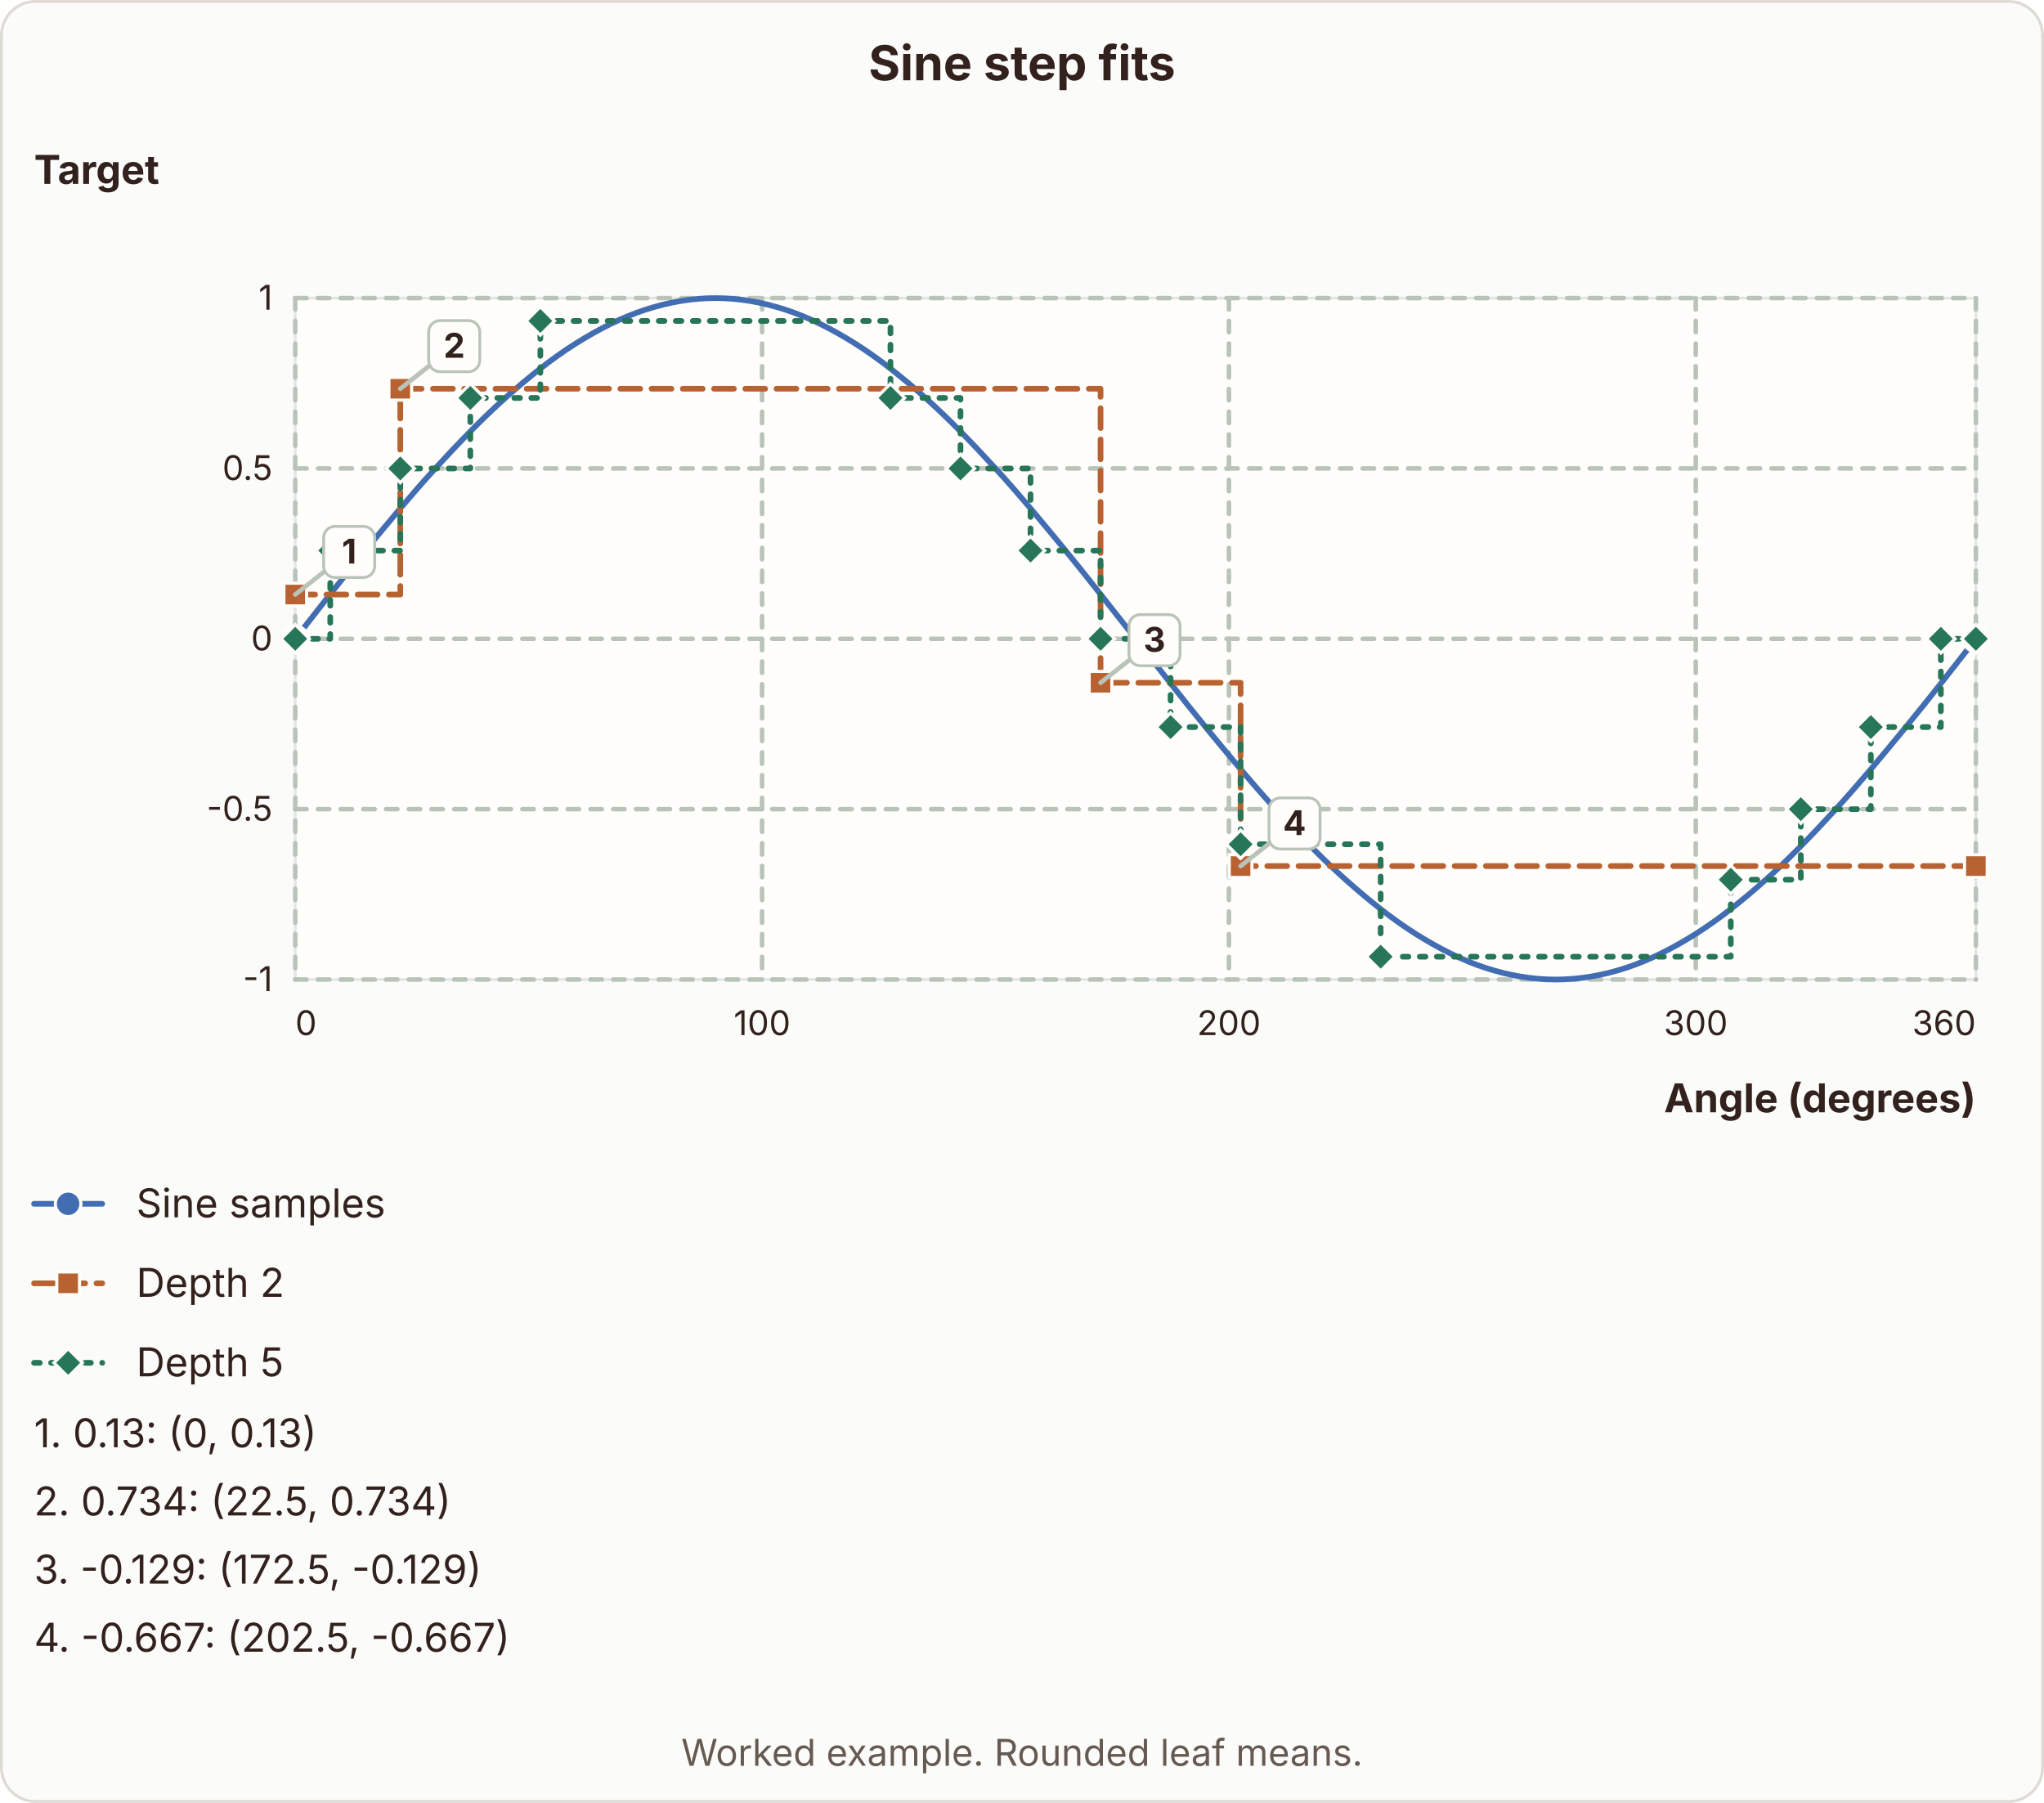
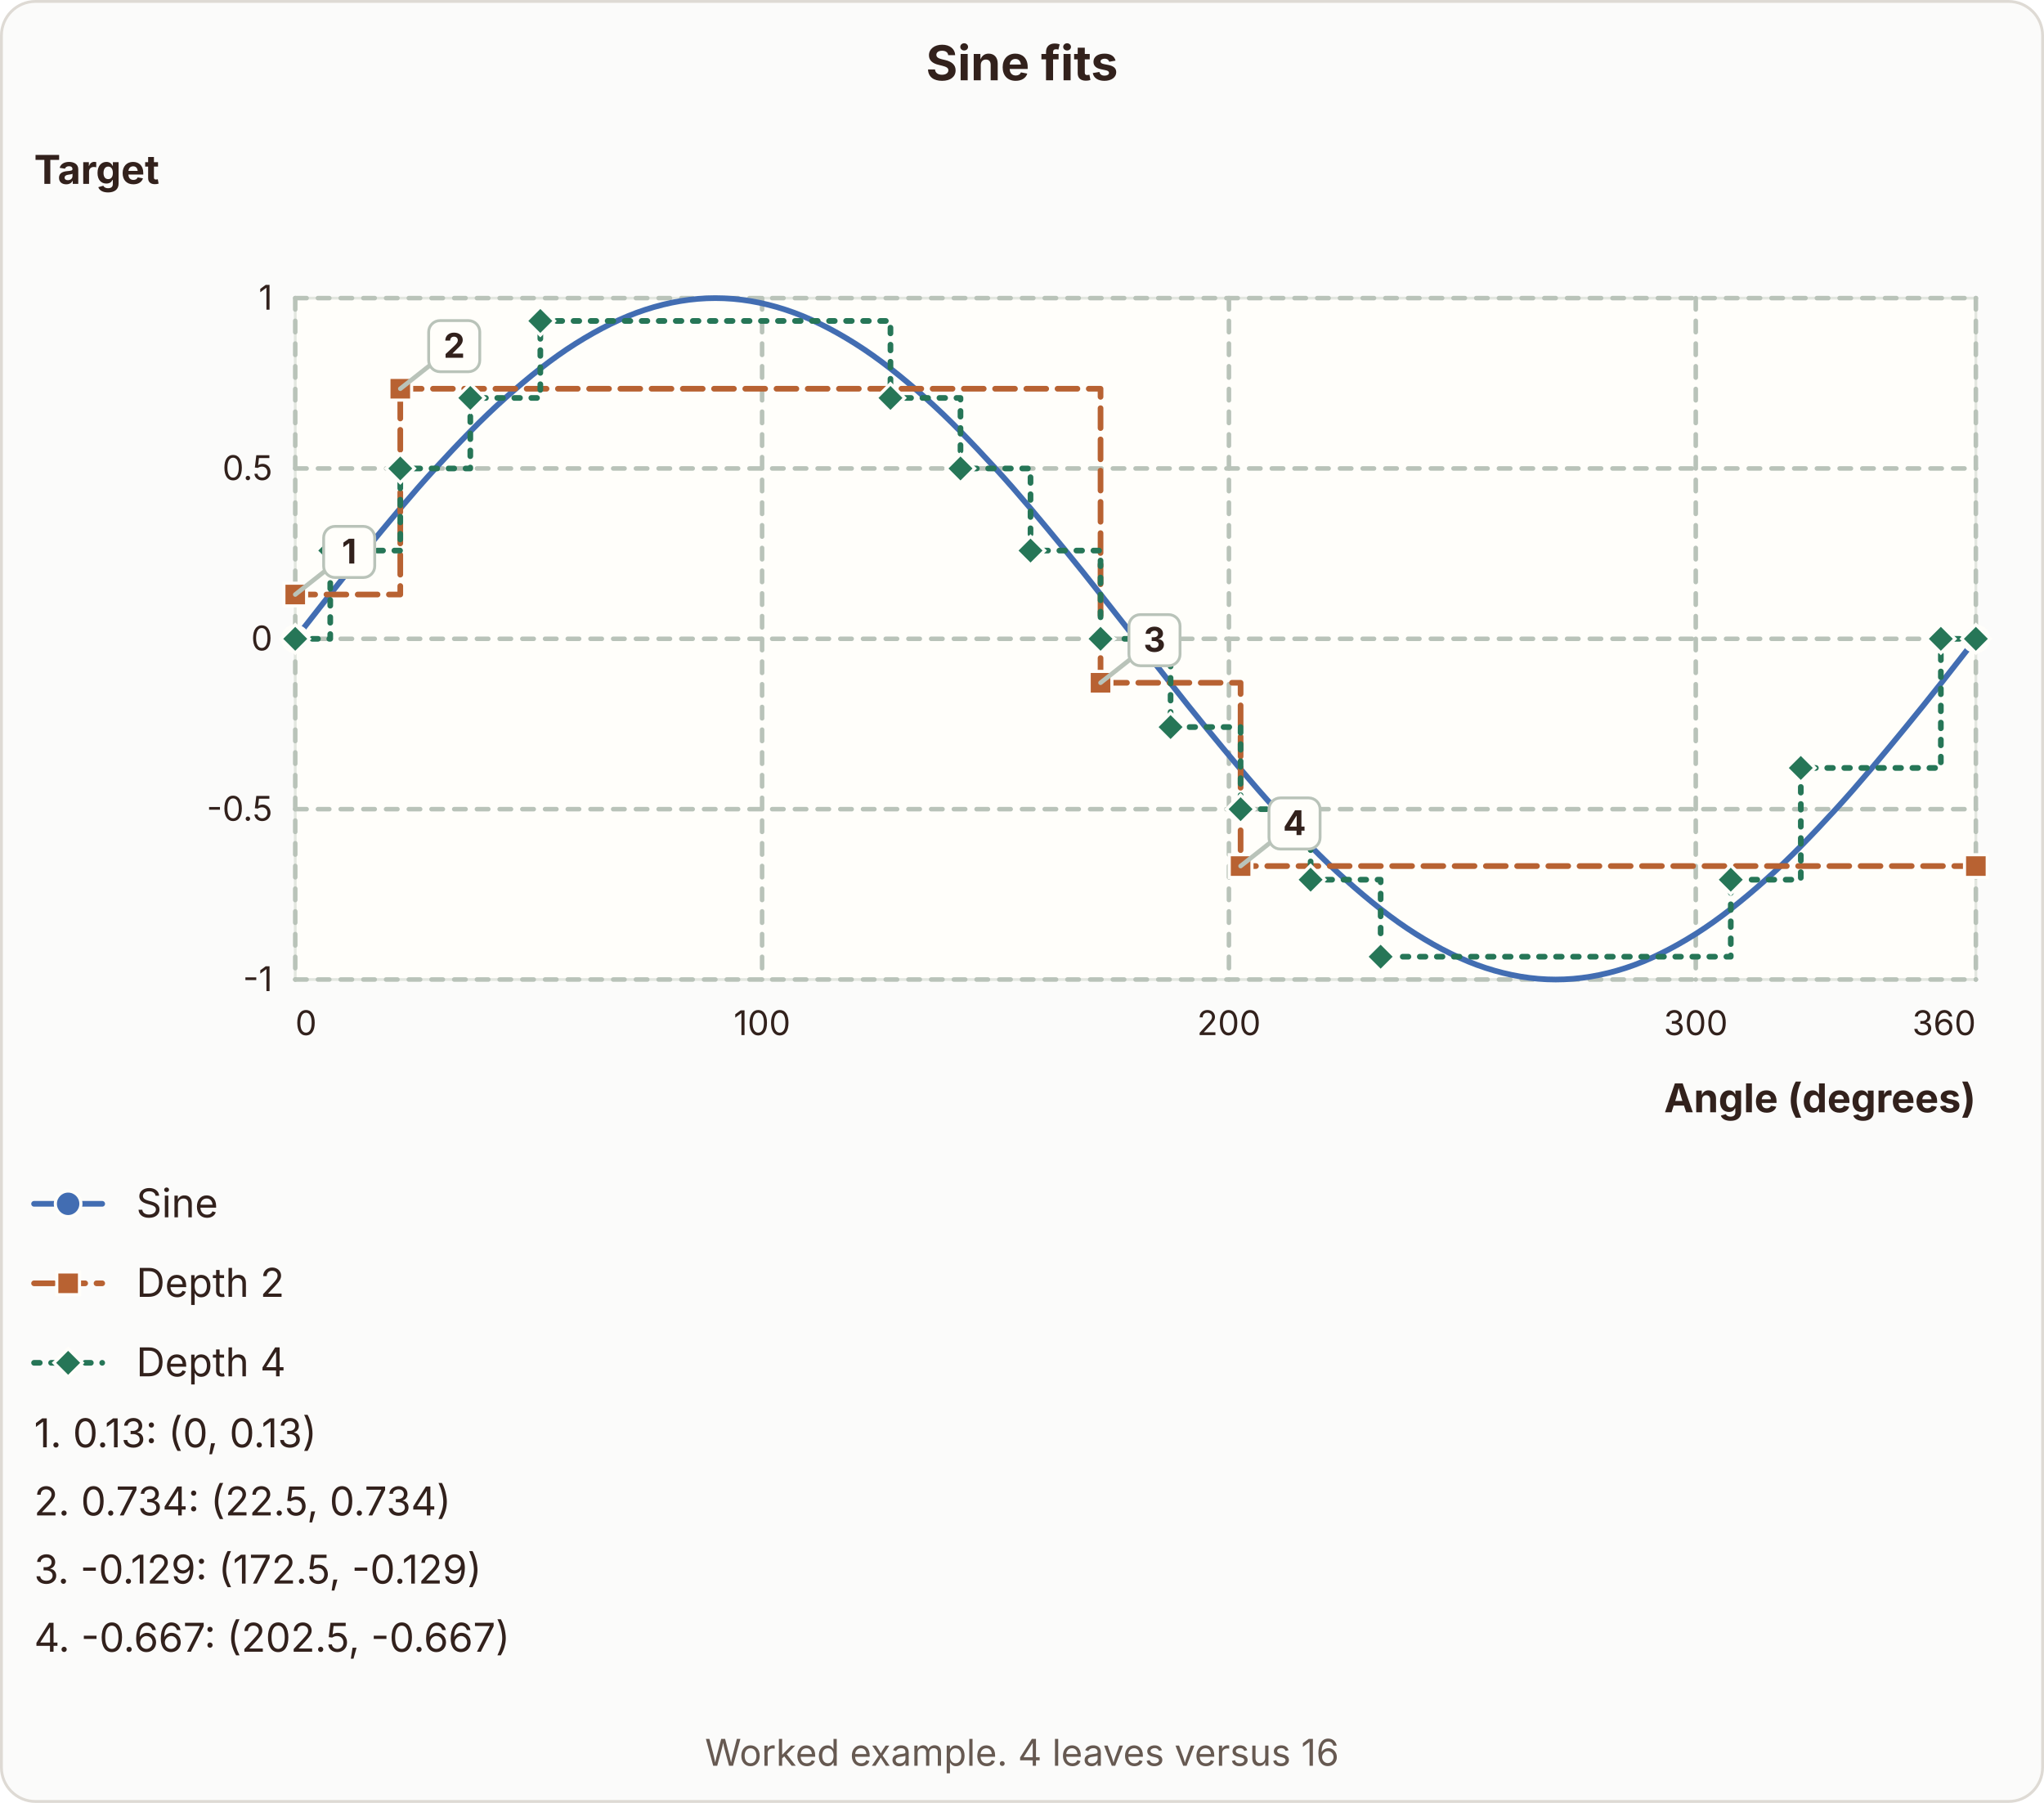
- <svg xmlns="http://www.w3.org/2000/svg" width="720" height="635" viewBox="0 0 720 635" role="img" aria-label="Sine step fits Angle (degrees): 0 to 360 Target: -1 to 1 Sine samples (line): (0, 0); (15, 0.259); (30, 0.5); (45, 0.707); (60, 0.866); (75, 0.966); (90, 1); (105, 0.966); (120, 0.866); (135, 0.707); (150, 0.5); (165, 0.259); (180, 0); (195, -0.259); (210, -0.5); (225, -0.707); (240, -0.866); (255, -0.966); (270, -1); (285, -0.966); (300, -0.866); (315, -0.707); (330, -0.5); (345, -0.259); (360, 0) Depth 2 (step): 0.13 (0, 0.13); 0.734 (22.5, 0.734); -0.129 (172.5, -0.129); -0.667 (202.5, -0.667); (360, -0.667) Depth 5 (step): (0, 0); (7.5, 0.259); (22.5, 0.5); (37.5, 0.707); (52.5, 0.933); (127.5, 0.707); (142.5, 0.5); (157.5, 0.259); (172.5, 0); (187.5, -0.259); (202.5, -0.603); (232.5, -0.933); (307.5, -0.707); (322.5, -0.5); (337.5, -0.259); (352.5, 0); (360, 0) Worked example. Rounded leaf means." font-family="Inter, Liberation Sans, Arial, sans-serif" style="display:block;max-width:none;margin-inline:auto;--color-ink:#202723;--color-ink-2:#5d675f;--color-line:#e3e7e0;--viz-surface:#fffefa" data-tutor-diagram="coordinate-plot">
+ <svg xmlns="http://www.w3.org/2000/svg" width="720" height="635" viewBox="0 0 720 635" role="img" aria-label="Sine fits Angle (degrees): 0 to 360 Target: -1 to 1 Sine (line): (0, 0); (15, 0.259); (30, 0.5); (45, 0.707); (60, 0.866); (75, 0.966); (90, 1); (105, 0.966); (120, 0.866); (135, 0.707); (150, 0.5); (165, 0.259); (180, 0); (195, -0.259); (210, -0.5); (225, -0.707); (240, -0.866); (255, -0.966); (270, -1); (285, -0.966); (300, -0.866); (315, -0.707); (330, -0.5); (345, -0.259); (360, 0) Depth 2 (step): 0.13 (0, 0.13); 0.734 (22.5, 0.734); -0.129 (172.5, -0.129); -0.667 (202.5, -0.667); (360, -0.667) Depth 4 (step): (0, 0); (7.5, 0.259); (22.5, 0.5); (37.5, 0.707); (52.5, 0.933); (127.5, 0.707); (142.5, 0.5); (157.5, 0.259); (172.5, 0); (187.5, -0.259); (202.5, -0.5); (217.5, -0.707); (232.5, -0.933); (307.5, -0.707); (322.5, -0.379); (352.5, 0); (360, 0) Worked example. 4 leaves versus 16" font-family="Inter, Liberation Sans, Arial, sans-serif" style="display:block;max-width:none;margin-inline:auto;--color-ink:#202723;--color-ink-2:#5d675f;--color-line:#e3e7e0;--viz-surface:#fffefa" data-tutor-diagram="coordinate-plot">
  <rect x="0.5" y="0.5" width="719" height="634" rx="12" fill="var(--viz-surface, #fbfbfa)" stroke="var(--color-line, #dedad4)" />
  <text x="360" y="22.5" fill="var(--color-ink, #32211c)" font-size="17" font-weight="700" text-anchor="middle">
-     <tspan x="360" y="28.28">Sine step fits</tspan>
+     <tspan x="360" y="28.28">Sine fits</tspan>
  </text>
  <g transform="translate(0 39)">
    <rect x="104" y="66" width="592" height="240" fill="#fffefa" stroke="#e3e7e0" stroke-width="1" data-tutor-plot-area="" />
    <text x="12" y="21" fill="var(--color-ink, #32211c)" font-size="14" font-weight="700" text-anchor="start">
      <tspan x="12" y="25.76">Target</tspan>
    </text>
    <polyline points="104,66 104,306" fill="none" stroke="#b9c3b9" stroke-width="1.6" stroke-dasharray="4 4" stroke-linecap="round" stroke-linejoin="round" />
    <polyline points="268.444,66 268.444,306" fill="none" stroke="#b9c3b9" stroke-width="1.6" stroke-dasharray="4 4" stroke-linecap="round" stroke-linejoin="round" />
    <polyline points="432.889,66 432.889,306" fill="none" stroke="#b9c3b9" stroke-width="1.6" stroke-dasharray="4 4" stroke-linecap="round" stroke-linejoin="round" />
    <polyline points="597.333,66 597.333,306" fill="none" stroke="#b9c3b9" stroke-width="1.6" stroke-dasharray="4 4" stroke-linecap="round" stroke-linejoin="round" />
    <polyline points="696,66 696,306" fill="none" stroke="#b9c3b9" stroke-width="1.6" stroke-dasharray="4 4" stroke-linecap="round" stroke-linejoin="round" />
    <polyline points="104,306 696,306" fill="none" stroke="#b9c3b9" stroke-width="1.6" stroke-dasharray="4 4" stroke-linecap="round" stroke-linejoin="round" />
    <text x="96" y="306" fill="var(--color-ink, #32211c)" font-size="12" font-weight="400" text-anchor="end">
      <tspan x="96" y="310.08">-1</tspan>
    </text>
    <polyline points="104,246 696,246" fill="none" stroke="#b9c3b9" stroke-width="1.6" stroke-dasharray="4 4" stroke-linecap="round" stroke-linejoin="round" />
    <text x="96" y="246" fill="var(--color-ink, #32211c)" font-size="12" font-weight="400" text-anchor="end">
      <tspan x="96" y="250.08">-0.5</tspan>
    </text>
    <polyline points="104,186 696,186" fill="none" stroke="#b9c3b9" stroke-width="1.6" stroke-dasharray="4 4" stroke-linecap="round" stroke-linejoin="round" />
    <text x="96" y="186" fill="var(--color-ink, #32211c)" font-size="12" font-weight="400" text-anchor="end">
      <tspan x="96" y="190.08">0</tspan>
    </text>
    <polyline points="104,126 696,126" fill="none" stroke="#b9c3b9" stroke-width="1.6" stroke-dasharray="4 4" stroke-linecap="round" stroke-linejoin="round" />
    <text x="96" y="126" fill="var(--color-ink, #32211c)" font-size="12" font-weight="400" text-anchor="end">
      <tspan x="96" y="130.08">0.5</tspan>
    </text>
    <polyline points="104,66 696,66" fill="none" stroke="#b9c3b9" stroke-width="1.6" stroke-dasharray="4 4" stroke-linecap="round" stroke-linejoin="round" />
    <text x="96" y="66" fill="var(--color-ink, #32211c)" font-size="12" font-weight="400" text-anchor="end">
      <tspan x="96" y="70.08">1</tspan>
    </text>
    <text x="104" y="321.5" fill="var(--color-ink, #32211c)" font-size="12" font-weight="400" text-anchor="start">
      <tspan x="104" y="325.58">0</tspan>
    </text>
    <text x="268.444" y="321.5" fill="var(--color-ink, #32211c)" font-size="12" font-weight="400" text-anchor="middle">
      <tspan x="268.444" y="325.58">100</tspan>
    </text>
    <text x="432.889" y="321.5" fill="var(--color-ink, #32211c)" font-size="12" font-weight="400" text-anchor="middle">
      <tspan x="432.889" y="325.58">200</tspan>
    </text>
    <text x="597.333" y="321.5" fill="var(--color-ink, #32211c)" font-size="12" font-weight="400" text-anchor="middle">
      <tspan x="597.333" y="325.58">300</tspan>
    </text>
    <text x="696" y="321.5" fill="var(--color-ink, #32211c)" font-size="12" font-weight="400" text-anchor="end">
      <tspan x="696" y="325.58">360</tspan>
    </text>
    <text x="696" y="348" fill="var(--color-ink, #32211c)" font-size="14" font-weight="700" text-anchor="end">
      <tspan x="696" y="352.76">Angle (degrees)</tspan>
    </text>
    <polyline points="12,385 36,385" fill="none" stroke="#426db2" stroke-width="2" stroke-linejoin="round" stroke-linecap="round" />
    <circle cx="24" cy="385" r="4.5" fill="#426db2" stroke="#fffefa" stroke-width="1.1" />
    <text x="48" y="385" fill="var(--color-ink, #32211c)" font-size="14" font-weight="400" text-anchor="start">
-       <tspan x="48" y="389.76">Sine samples</tspan>
+       <tspan x="48" y="389.76">Sine</tspan>
    </text>
    <polyline points="12,413 36,413" fill="none" stroke="#b86232" stroke-width="2" stroke-dasharray="7 4" stroke-linejoin="round" stroke-linecap="round" />
    <rect x="20" y="409" width="8" height="8" fill="#b86232" stroke="#fffefa" stroke-width="1.1" />
    <text x="48" y="413" fill="var(--color-ink, #32211c)" font-size="14" font-weight="400" text-anchor="start">
      <tspan x="48" y="417.76">Depth 2</tspan>
    </text>
    <polyline points="12,441 36,441" fill="none" stroke="#267657" stroke-width="2" stroke-dasharray="2 4" stroke-linejoin="round" stroke-linecap="round" />
    <polygon points="24,436 29,441 24,446 19,441" fill="#267657" stroke="#fffefa" stroke-width="1.1" />
    <text x="48" y="441" fill="var(--color-ink, #32211c)" font-size="14" font-weight="400" text-anchor="start">
-       <tspan x="48" y="445.76">Depth 5</tspan>
+       <tspan x="48" y="445.76">Depth 4</tspan>
    </text>
    <text x="12" y="466" fill="var(--color-ink, #32211c)" font-size="14" font-weight="400" text-anchor="start">
      <tspan x="12" y="470.76">1. 0.13: (0, 0.13)</tspan>
    </text>
    <text x="12" y="490" fill="var(--color-ink, #32211c)" font-size="14" font-weight="400" text-anchor="start">
      <tspan x="12" y="494.76">2. 0.734: (22.5, 0.734)</tspan>
    </text>
    <text x="12" y="514" fill="var(--color-ink, #32211c)" font-size="14" font-weight="400" text-anchor="start">
      <tspan x="12" y="518.76">3. -0.129: (172.5, -0.129)</tspan>
    </text>
    <text x="12" y="538" fill="var(--color-ink, #32211c)" font-size="14" font-weight="400" text-anchor="start">
      <tspan x="12" y="542.76">4. -0.667: (202.5, -0.667)</tspan>
    </text>
-     <path d="M104,186C112.222,175.46 120.444,164.92 128.667,154.92C136.889,144.92 145.111,134.96 153.333,126C161.556,117.04 169.778,108.48 178,101.16C186.222,93.84 194.444,87.26 202.667,82.08C210.889,76.9 219.111,72.76 227.333,70.08C235.556,67.4 243.778,66 252,66C260.222,66 268.444,67.4 276.667,70.08C284.889,72.76 293.111,76.9 301.333,82.08C309.556,87.26 317.778,93.84 326,101.16C334.222,108.48 342.444,117.04 350.667,126C358.889,134.96 367.111,144.92 375.333,154.92C383.556,164.92 391.778,175.64 400,186C408.222,196.36 416.444,207.08 424.667,217.08C432.889,227.08 441.111,237.04 449.333,246C457.556,254.96 465.778,263.52 474,270.84C482.222,278.16 490.444,284.74 498.667,289.92C506.889,295.1 515.111,299.24 523.333,301.92C531.556,304.6 539.778,306 548,306C556.222,306 564.444,304.6 572.667,301.92C580.889,299.24 589.111,295.1 597.333,289.92C605.556,284.74 613.778,278.16 622,270.84C630.222,263.52 638.444,254.96 646.667,246C654.889,237.04 663.111,227.08 671.333,217.08C679.556,207.08 687.778,196.54 696,186" fill="none" stroke="#426db2" stroke-width="2" stroke-linejoin="round" stroke-linecap="round" data-tutor-plot-series="Sine samples" />
+     <path d="M104,186C112.222,175.46 120.444,164.92 128.667,154.92C136.889,144.92 145.111,134.96 153.333,126C161.556,117.04 169.778,108.48 178,101.16C186.222,93.84 194.444,87.26 202.667,82.08C210.889,76.9 219.111,72.76 227.333,70.08C235.556,67.4 243.778,66 252,66C260.222,66 268.444,67.4 276.667,70.08C284.889,72.76 293.111,76.9 301.333,82.08C309.556,87.26 317.778,93.84 326,101.16C334.222,108.48 342.444,117.04 350.667,126C358.889,134.96 367.111,144.92 375.333,154.92C383.556,164.92 391.778,175.64 400,186C408.222,196.36 416.444,207.08 424.667,217.08C432.889,227.08 441.111,237.04 449.333,246C457.556,254.96 465.778,263.52 474,270.84C482.222,278.16 490.444,284.74 498.667,289.92C506.889,295.1 515.111,299.24 523.333,301.92C531.556,304.6 539.778,306 548,306C556.222,306 564.444,304.6 572.667,301.92C580.889,299.24 589.111,295.1 597.333,289.92C605.556,284.74 613.778,278.16 622,270.84C630.222,263.52 638.444,254.96 646.667,246C654.889,237.04 663.111,227.08 671.333,217.08C679.556,207.08 687.778,196.54 696,186" fill="none" stroke="#426db2" stroke-width="2" stroke-linejoin="round" stroke-linecap="round" data-tutor-plot-series="Sine" />
    <polyline points="104,170.4 141,170.4 141,97.92 387.667,97.92 387.667,201.48 437,201.48 437,266.04 696,266.04 696,266.04" fill="none" stroke="#b86232" stroke-width="2" stroke-dasharray="7 4" stroke-linejoin="round" stroke-linecap="round" data-tutor-plot-series="Depth 2" />
-     <polyline points="104,186 116.333,186 116.333,154.92 141,154.92 141,126 165.667,126 165.667,101.16 190.333,101.16 190.333,74.04 313.667,74.04 313.667,101.16 338.333,101.16 338.333,126 363,126 363,154.92 387.667,154.92 387.667,186 412.333,186 412.333,217.08 437,217.08 437,258.36 486.333,258.36 486.333,297.96 609.667,297.96 609.667,270.84 634.333,270.84 634.333,246 659,246 659,217.08 683.667,217.08 683.667,186 696,186 696,186" fill="none" stroke="#267657" stroke-width="2" stroke-dasharray="2 4" stroke-linejoin="round" stroke-linecap="round" data-tutor-plot-series="Depth 5" />
+     <polyline points="104,186 116.333,186 116.333,154.92 141,154.92 141,126 165.667,126 165.667,101.16 190.333,101.16 190.333,74.04 313.667,74.04 313.667,101.16 338.333,101.16 338.333,126 363,126 363,154.92 387.667,154.92 387.667,186 412.333,186 412.333,217.08 437,217.08 437,246 461.667,246 461.667,270.84 486.333,270.84 486.333,297.96 609.667,297.96 609.667,270.84 634.333,270.84 634.333,231.48 683.667,231.48 683.667,186 696,186 696,186" fill="none" stroke="#267657" stroke-width="2" stroke-dasharray="2 4" stroke-linejoin="round" stroke-linecap="round" data-tutor-plot-series="Depth 4" />
    <circle cx="104" cy="186" r="4.5" fill="#426db2" stroke="#fffefa" stroke-width="1.1" data-tutor-coordinate-point="0,0" />
    <circle cx="696" cy="186" r="4.5" fill="#426db2" stroke="#fffefa" stroke-width="1.1" data-tutor-coordinate-point="360,0" />
    <rect x="100" y="166.4" width="8" height="8" fill="#b86232" stroke="#fffefa" stroke-width="1.1" data-tutor-coordinate-point="0,0.13" />
    <rect x="137" y="93.92" width="8" height="8" fill="#b86232" stroke="#fffefa" stroke-width="1.1" data-tutor-coordinate-point="22.5,0.734" />
    <rect x="383.667" y="197.48" width="8" height="8" fill="#b86232" stroke="#fffefa" stroke-width="1.1" data-tutor-coordinate-point="172.5,-0.129" />
    <rect x="433" y="262.04" width="8" height="8" fill="#b86232" stroke="#fffefa" stroke-width="1.1" data-tutor-coordinate-point="202.5,-0.667" />
    <rect x="692" y="262.04" width="8" height="8" fill="#b86232" stroke="#fffefa" stroke-width="1.1" data-tutor-coordinate-point="360,-0.667" />
    <polygon points="104,181 109,186 104,191 99,186" fill="#267657" stroke="#fffefa" stroke-width="1.1" data-tutor-coordinate-point="0,0" />
    <polygon points="116.333,149.92 121.333,154.92 116.333,159.92 111.333,154.92" fill="#267657" stroke="#fffefa" stroke-width="1.1" data-tutor-coordinate-point="7.5,0.259" />
    <polygon points="141,121 146,126 141,131 136,126" fill="#267657" stroke="#fffefa" stroke-width="1.1" data-tutor-coordinate-point="22.5,0.5" />
    <polygon points="165.667,96.16 170.667,101.16 165.667,106.16 160.667,101.16" fill="#267657" stroke="#fffefa" stroke-width="1.1" data-tutor-coordinate-point="37.5,0.707" />
    <polygon points="190.333,69.04 195.333,74.04 190.333,79.04 185.333,74.04" fill="#267657" stroke="#fffefa" stroke-width="1.1" data-tutor-coordinate-point="52.5,0.933" />
    <polygon points="313.667,96.16 318.667,101.16 313.667,106.16 308.667,101.16" fill="#267657" stroke="#fffefa" stroke-width="1.1" data-tutor-coordinate-point="127.5,0.707" />
    <polygon points="338.333,121 343.333,126 338.333,131 333.333,126" fill="#267657" stroke="#fffefa" stroke-width="1.1" data-tutor-coordinate-point="142.5,0.5" />
    <polygon points="363,149.92 368,154.92 363,159.92 358,154.92" fill="#267657" stroke="#fffefa" stroke-width="1.1" data-tutor-coordinate-point="157.5,0.259" />
    <polygon points="387.667,181 392.667,186 387.667,191 382.667,186" fill="#267657" stroke="#fffefa" stroke-width="1.1" data-tutor-coordinate-point="172.5,0" />
    <polygon points="412.333,212.08 417.333,217.08 412.333,222.08 407.333,217.08" fill="#267657" stroke="#fffefa" stroke-width="1.1" data-tutor-coordinate-point="187.5,-0.259" />
-     <polygon points="437,253.36 442,258.36 437,263.36 432,258.36" fill="#267657" stroke="#fffefa" stroke-width="1.1" data-tutor-coordinate-point="202.5,-0.603" />
+     <polygon points="437,241 442,246 437,251 432,246" fill="#267657" stroke="#fffefa" stroke-width="1.1" data-tutor-coordinate-point="202.5,-0.5" />
+     <polygon points="461.667,265.84 466.667,270.84 461.667,275.84 456.667,270.84" fill="#267657" stroke="#fffefa" stroke-width="1.1" data-tutor-coordinate-point="217.5,-0.707" />
    <polygon points="486.333,292.96 491.333,297.96 486.333,302.96 481.333,297.96" fill="#267657" stroke="#fffefa" stroke-width="1.1" data-tutor-coordinate-point="232.5,-0.933" />
    <polygon points="609.667,265.84 614.667,270.84 609.667,275.84 604.667,270.84" fill="#267657" stroke="#fffefa" stroke-width="1.1" data-tutor-coordinate-point="307.5,-0.707" />
-     <polygon points="634.333,241 639.333,246 634.333,251 629.333,246" fill="#267657" stroke="#fffefa" stroke-width="1.1" data-tutor-coordinate-point="322.5,-0.5" />
-     <polygon points="659,212.08 664,217.08 659,222.08 654,217.08" fill="#267657" stroke="#fffefa" stroke-width="1.1" data-tutor-coordinate-point="337.5,-0.259" />
+     <polygon points="634.333,226.48 639.333,231.48 634.333,236.48 629.333,231.48" fill="#267657" stroke="#fffefa" stroke-width="1.1" data-tutor-coordinate-point="322.5,-0.379" />
    <polygon points="683.667,181 688.667,186 683.667,191 678.667,186" fill="#267657" stroke="#fffefa" stroke-width="1.1" data-tutor-coordinate-point="352.5,0" />
    <polygon points="696,181 701,186 696,191 691,186" fill="#267657" stroke="#fffefa" stroke-width="1.1" data-tutor-coordinate-point="360,0" />
    <polyline points="104,170.4 123,155.4" fill="none" stroke="#b9c3b9" stroke-width="1.6" stroke-linecap="round" stroke-linejoin="round" />
    <rect x="114" y="146.4" width="18" height="18" rx="4" fill="#fffefa" stroke="#b9c3b9" stroke-width="1" data-tutor-plot-badge="1" />
    <text x="123" y="155.4" fill="var(--color-ink, #32211c)" font-size="12" font-weight="700" text-anchor="middle">
      <tspan x="123" y="159.48">1</tspan>
    </text>
    <polyline points="141,97.92 160,82.92" fill="none" stroke="#b9c3b9" stroke-width="1.6" stroke-linecap="round" stroke-linejoin="round" />
    <rect x="151" y="73.92" width="18" height="18" rx="4" fill="#fffefa" stroke="#b9c3b9" stroke-width="1" data-tutor-plot-badge="2" />
    <text x="160" y="82.92" fill="var(--color-ink, #32211c)" font-size="12" font-weight="700" text-anchor="middle">
      <tspan x="160" y="87">2</tspan>
    </text>
    <polyline points="387.667,201.48 406.667,186.48" fill="none" stroke="#b9c3b9" stroke-width="1.6" stroke-linecap="round" stroke-linejoin="round" />
    <rect x="397.667" y="177.48" width="18" height="18" rx="4" fill="#fffefa" stroke="#b9c3b9" stroke-width="1" data-tutor-plot-badge="3" />
    <text x="406.667" y="186.48" fill="var(--color-ink, #32211c)" font-size="12" font-weight="700" text-anchor="middle">
      <tspan x="406.667" y="190.56">3</tspan>
    </text>
    <polyline points="437,266.04 456,251.04" fill="none" stroke="#b9c3b9" stroke-width="1.6" stroke-linecap="round" stroke-linejoin="round" />
    <rect x="447" y="242.04" width="18" height="18" rx="4" fill="#fffefa" stroke="#b9c3b9" stroke-width="1" data-tutor-plot-badge="4" />
    <text x="456" y="251.04" fill="var(--color-ink, #32211c)" font-size="12" font-weight="700" text-anchor="middle">
      <tspan x="456" y="255.12">4</tspan>
    </text>
  </g>
  <text x="360" y="617.5" fill="var(--color-ink-2, #665951)" font-size="13" font-weight="400" text-anchor="middle">
-     <tspan x="360" y="621.92">Worked example. Rounded leaf means.</tspan>
+     <tspan x="360" y="621.92">Worked example. 4 leaves versus 16</tspan>
  </text>
</svg>
